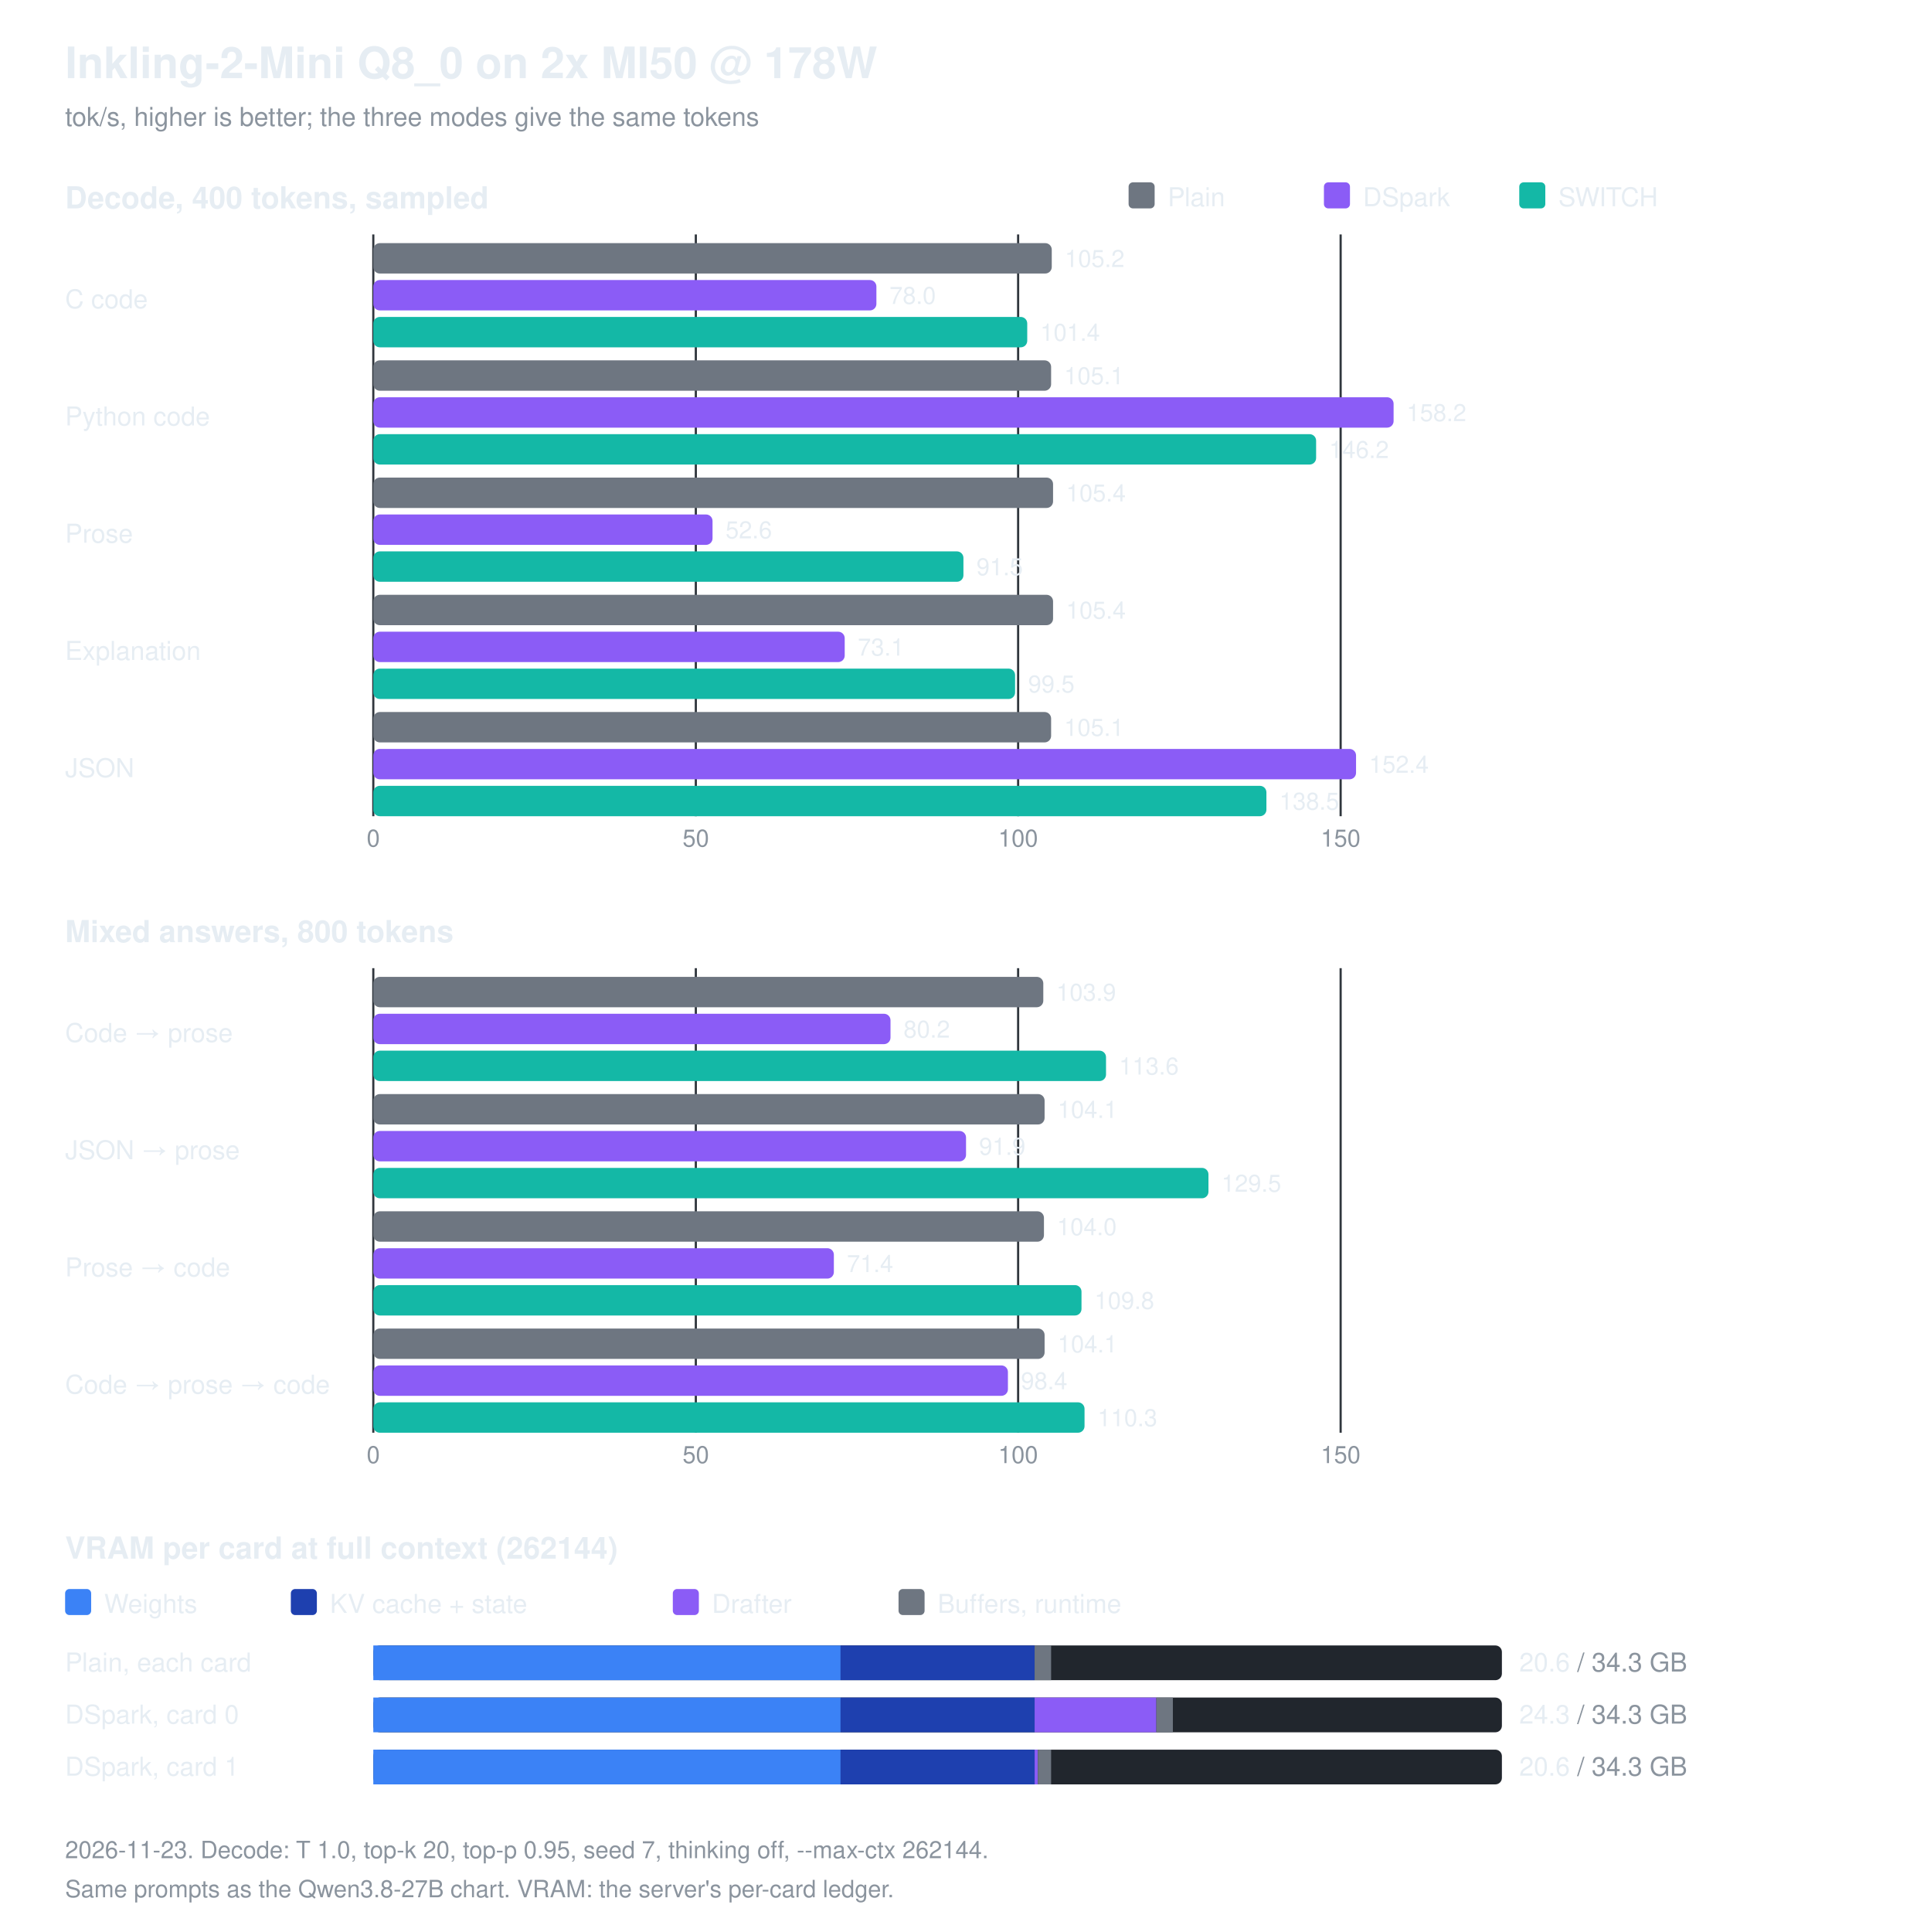
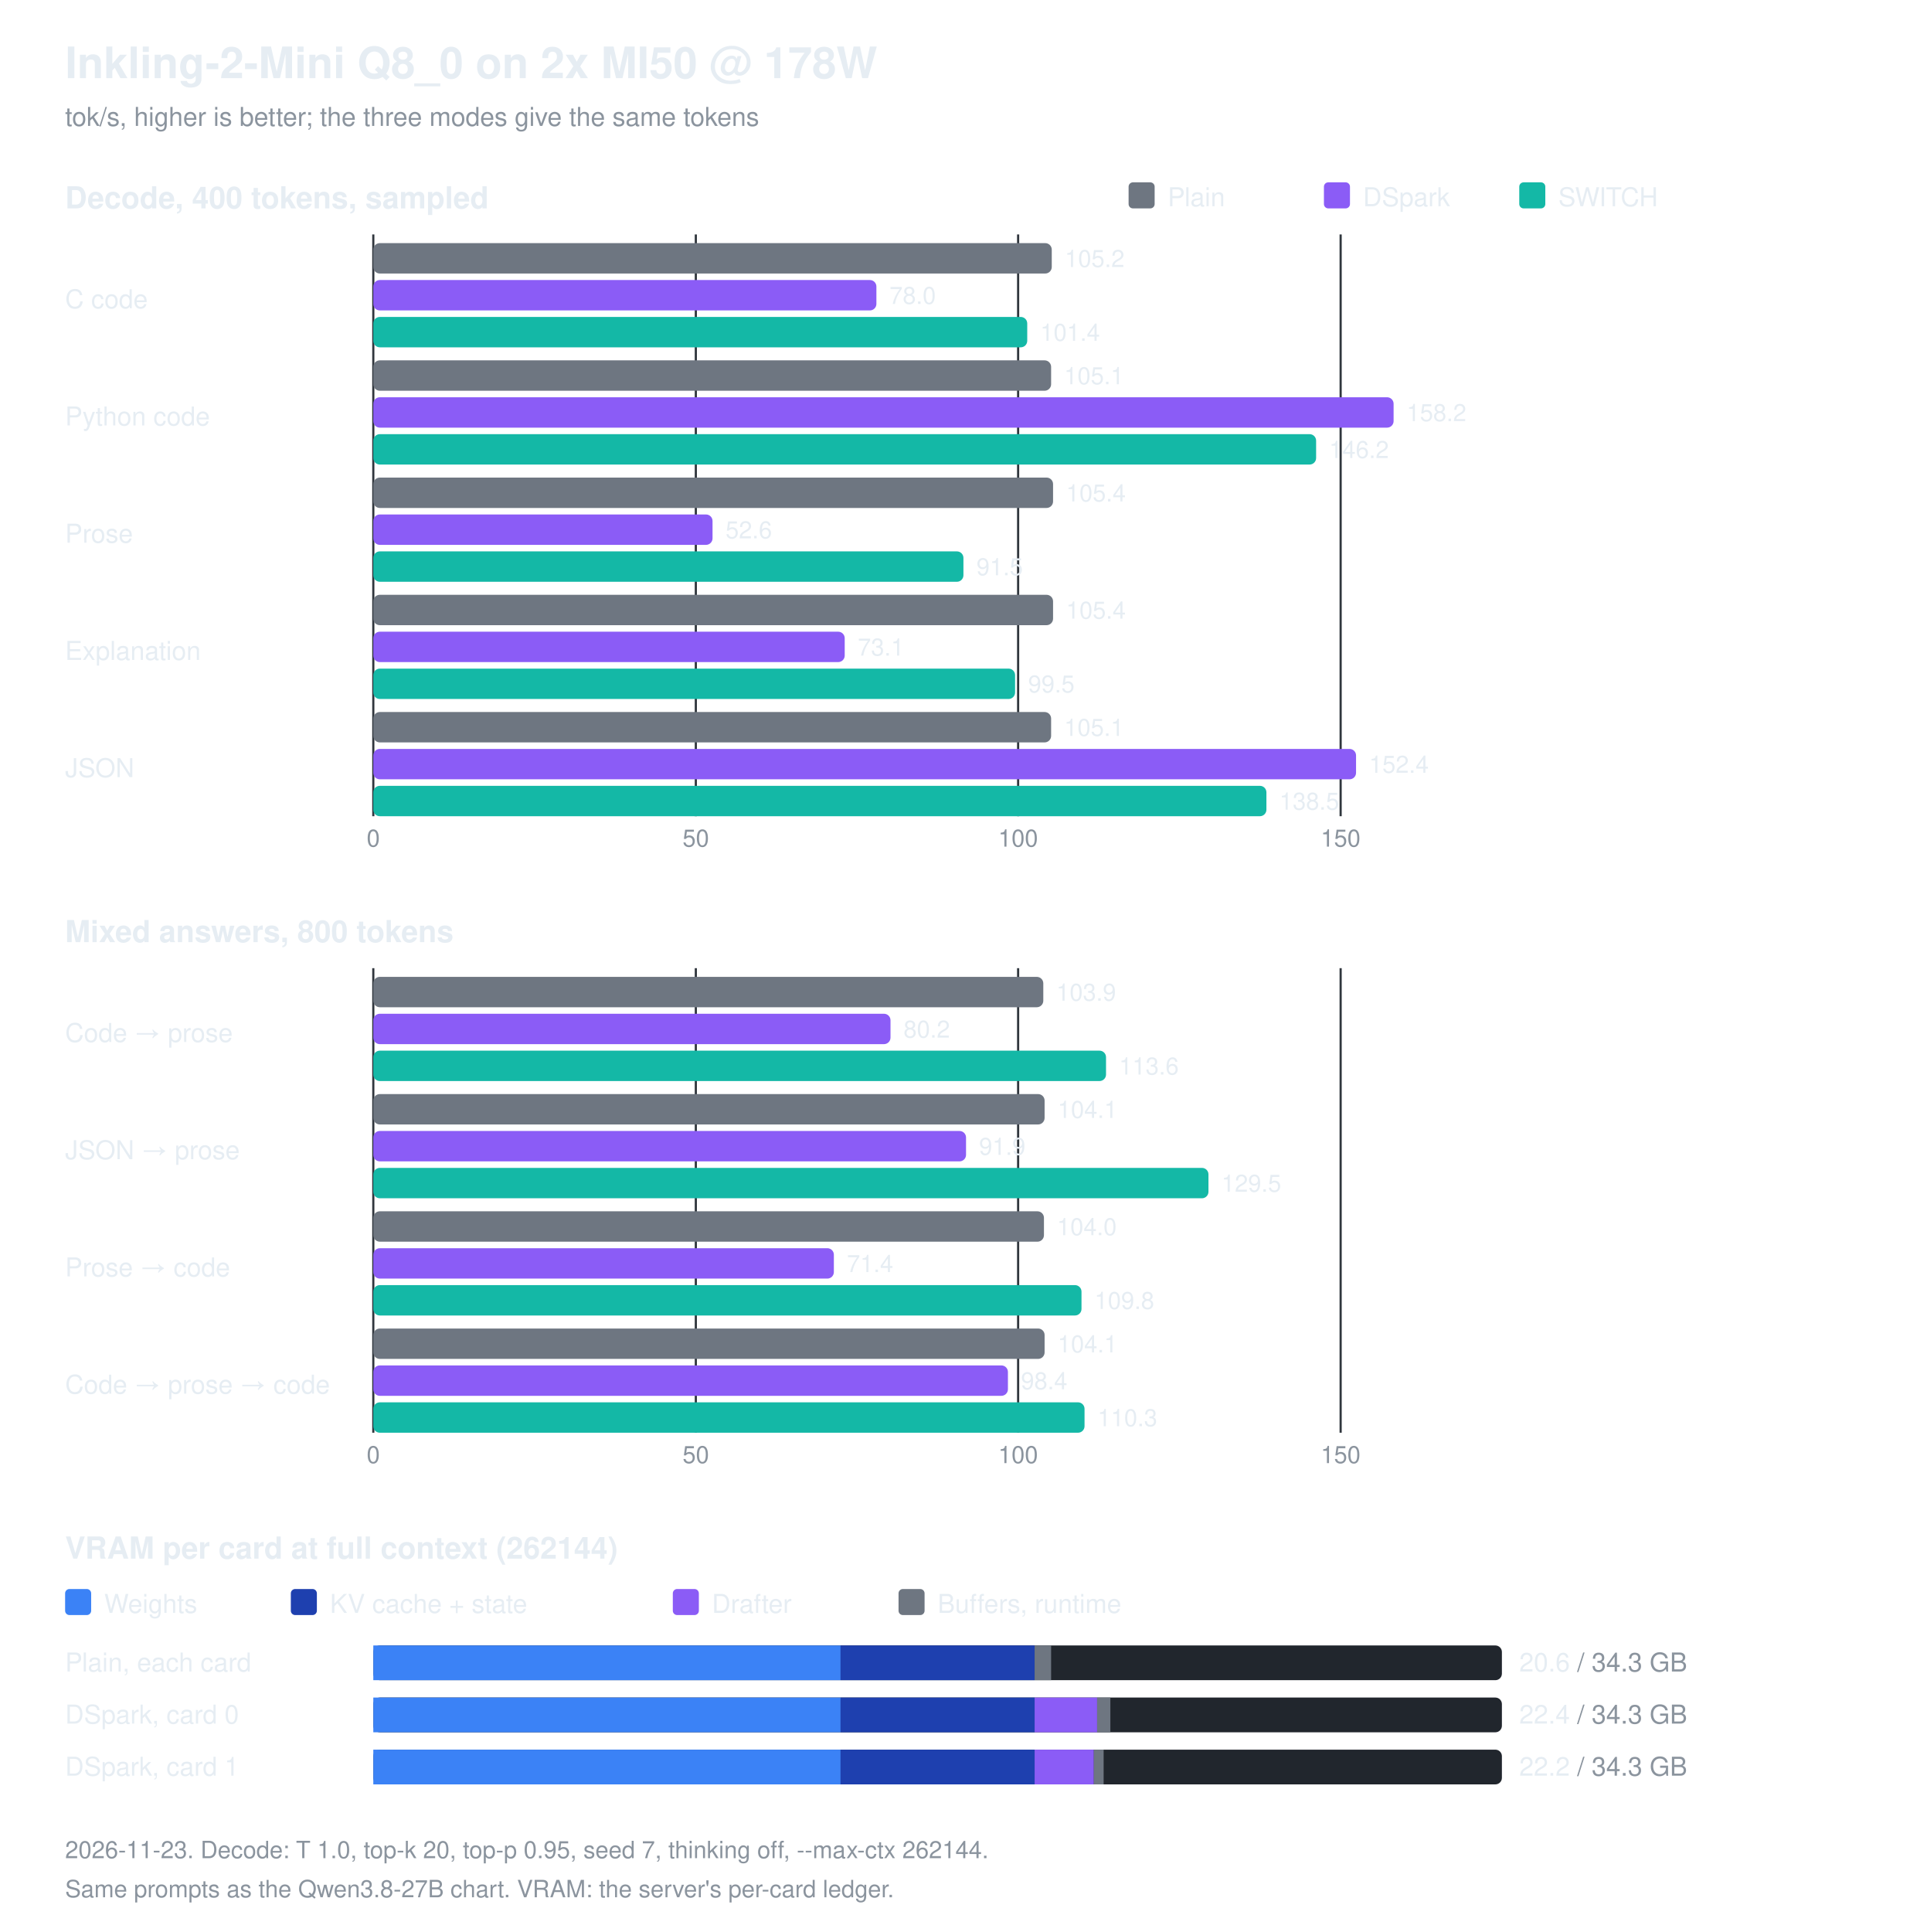
<svg xmlns="http://www.w3.org/2000/svg" viewBox="0 0 880 890" width="880" height="890" font-family="-apple-system,Segoe UI,Helvetica,Arial,sans-serif">
  <text x="30" y="36" font-size="20" font-weight="700" fill="#e6edf3">Inkling-2-Mini Q8_0 on 2x MI50 @ 178W</text>
  <text x="30" y="58" font-size="12" fill="#8b949e">tok/s, higher is better; the three modes give the same tokens</text>
  <text x="30" y="96" font-size="14" font-weight="600" fill="#e6edf3">Decode, 400 tokens, sampled</text>
  <rect x="520" y="84" width="12" height="12" rx="2" fill="#6e7681" />
  <text x="538" y="95" font-size="12" fill="#e6edf3">Plain</text>
  <rect x="610" y="84" width="12" height="12" rx="2" fill="#8b5cf6" />
  <text x="628" y="95" font-size="12" fill="#e6edf3">DSpark</text>
  <rect x="700" y="84" width="12" height="12" rx="2" fill="#14b8a6" />
  <text x="718" y="95" font-size="12" fill="#e6edf3">SWITCH</text>
  <line x1="172.0" y1="108" x2="172.0" y2="376" stroke="#30363d" stroke-width="1" />
  <text x="172.0" y="390" font-size="11" text-anchor="middle" fill="#8b949e">0</text>
  <line x1="320.6" y1="108" x2="320.6" y2="376" stroke="#30363d" stroke-width="1" />
  <text x="320.6" y="390" font-size="11" text-anchor="middle" fill="#8b949e">50</text>
  <line x1="469.1" y1="108" x2="469.1" y2="376" stroke="#30363d" stroke-width="1" />
  <text x="469.1" y="390" font-size="11" text-anchor="middle" fill="#8b949e">100</text>
  <line x1="617.7" y1="108" x2="617.7" y2="376" stroke="#30363d" stroke-width="1" />
  <text x="617.7" y="390" font-size="11" text-anchor="middle" fill="#8b949e">150</text>
  <text x="30" y="142" font-size="12" fill="#e6edf3">C code</text>
  <rect x="172" y="112" width="312.6" height="14" rx="3" fill="#6e7681" />
  <text x="490.6" y="123" font-size="11" fill="#e6edf3">105.2</text>
  <rect x="172" y="129" width="231.8" height="14" rx="3" fill="#8b5cf6" />
  <text x="409.8" y="140" font-size="11" fill="#e6edf3">78.0</text>
  <rect x="172" y="146" width="301.3" height="14" rx="3" fill="#14b8a6" />
  <text x="479.3" y="157" font-size="11" fill="#e6edf3">101.4</text>
  <text x="30" y="196" font-size="12" fill="#e6edf3">Python code</text>
  <rect x="172" y="166" width="312.3" height="14" rx="3" fill="#6e7681" />
  <text x="490.3" y="177" font-size="11" fill="#e6edf3">105.1</text>
  <rect x="172" y="183" width="470.1" height="14" rx="3" fill="#8b5cf6" />
  <text x="648.1" y="194" font-size="11" fill="#e6edf3">158.2</text>
  <rect x="172" y="200" width="434.4" height="14" rx="3" fill="#14b8a6" />
  <text x="612.4" y="211" font-size="11" fill="#e6edf3">146.2</text>
  <text x="30" y="250" font-size="12" fill="#e6edf3">Prose</text>
  <rect x="172" y="220" width="313.2" height="14" rx="3" fill="#6e7681" />
  <text x="491.2" y="231" font-size="11" fill="#e6edf3">105.4</text>
  <rect x="172" y="237" width="156.3" height="14" rx="3" fill="#8b5cf6" />
  <text x="334.3" y="248" font-size="11" fill="#e6edf3">52.6</text>
  <rect x="172" y="254" width="271.9" height="14" rx="3" fill="#14b8a6" />
  <text x="449.9" y="265" font-size="11" fill="#e6edf3">91.5</text>
  <text x="30" y="304" font-size="12" fill="#e6edf3">Explanation</text>
  <rect x="172" y="274" width="313.2" height="14" rx="3" fill="#6e7681" />
  <text x="491.2" y="285" font-size="11" fill="#e6edf3">105.4</text>
  <rect x="172" y="291" width="217.2" height="14" rx="3" fill="#8b5cf6" />
  <text x="395.2" y="302" font-size="11" fill="#e6edf3">73.1</text>
  <rect x="172" y="308" width="295.7" height="14" rx="3" fill="#14b8a6" />
  <text x="473.7" y="319" font-size="11" fill="#e6edf3">99.5</text>
  <text x="30" y="358" font-size="12" fill="#e6edf3">JSON</text>
  <rect x="172" y="328" width="312.3" height="14" rx="3" fill="#6e7681" />
  <text x="490.3" y="339" font-size="11" fill="#e6edf3">105.1</text>
  <rect x="172" y="345" width="452.8" height="14" rx="3" fill="#8b5cf6" />
  <text x="630.8" y="356" font-size="11" fill="#e6edf3">152.4</text>
  <rect x="172" y="362" width="411.5" height="14" rx="3" fill="#14b8a6" />
  <text x="589.5" y="373" font-size="11" fill="#e6edf3">138.5</text>
  <text x="30" y="434" font-size="14" font-weight="600" fill="#e6edf3">Mixed answers, 800 tokens</text>
  <line x1="172.0" y1="446" x2="172.0" y2="660" stroke="#30363d" stroke-width="1" />
  <text x="172.0" y="674" font-size="11" text-anchor="middle" fill="#8b949e">0</text>
  <line x1="320.6" y1="446" x2="320.6" y2="660" stroke="#30363d" stroke-width="1" />
  <text x="320.6" y="674" font-size="11" text-anchor="middle" fill="#8b949e">50</text>
  <line x1="469.1" y1="446" x2="469.1" y2="660" stroke="#30363d" stroke-width="1" />
  <text x="469.1" y="674" font-size="11" text-anchor="middle" fill="#8b949e">100</text>
  <line x1="617.7" y1="446" x2="617.7" y2="660" stroke="#30363d" stroke-width="1" />
  <text x="617.7" y="674" font-size="11" text-anchor="middle" fill="#8b949e">150</text>
  <text x="30" y="480" font-size="12" fill="#e6edf3">Code → prose</text>
  <rect x="172" y="450" width="308.7" height="14" rx="3" fill="#6e7681" />
  <text x="486.7" y="461" font-size="11" fill="#e6edf3">103.9</text>
  <rect x="172" y="467" width="238.3" height="14" rx="3" fill="#8b5cf6" />
  <text x="416.3" y="478" font-size="11" fill="#e6edf3">80.2</text>
  <rect x="172" y="484" width="337.6" height="14" rx="3" fill="#14b8a6" />
  <text x="515.6" y="495" font-size="11" fill="#e6edf3">113.6</text>
  <text x="30" y="534" font-size="12" fill="#e6edf3">JSON → prose</text>
  <rect x="172" y="504" width="309.3" height="14" rx="3" fill="#6e7681" />
  <text x="487.3" y="515" font-size="11" fill="#e6edf3">104.1</text>
  <rect x="172" y="521" width="273.1" height="14" rx="3" fill="#8b5cf6" />
  <text x="451.1" y="532" font-size="11" fill="#e6edf3">91.9</text>
  <rect x="172" y="538" width="384.8" height="14" rx="3" fill="#14b8a6" />
  <text x="562.8" y="549" font-size="11" fill="#e6edf3">129.5</text>
  <text x="30" y="588" font-size="12" fill="#e6edf3">Prose → code</text>
  <rect x="172" y="558" width="309.0" height="14" rx="3" fill="#6e7681" />
  <text x="487.0" y="569" font-size="11" fill="#e6edf3">104.0</text>
  <rect x="172" y="575" width="212.2" height="14" rx="3" fill="#8b5cf6" />
  <text x="390.2" y="586" font-size="11" fill="#e6edf3">71.4</text>
  <rect x="172" y="592" width="326.3" height="14" rx="3" fill="#14b8a6" />
  <text x="504.3" y="603" font-size="11" fill="#e6edf3">109.8</text>
  <text x="30" y="642" font-size="12" fill="#e6edf3">Code → prose → code</text>
  <rect x="172" y="612" width="309.3" height="14" rx="3" fill="#6e7681" />
  <text x="487.3" y="623" font-size="11" fill="#e6edf3">104.1</text>
  <rect x="172" y="629" width="292.4" height="14" rx="3" fill="#8b5cf6" />
  <text x="470.4" y="640" font-size="11" fill="#e6edf3">98.4</text>
  <rect x="172" y="646" width="327.7" height="14" rx="3" fill="#14b8a6" />
  <text x="505.7" y="657" font-size="11" fill="#e6edf3">110.3</text>
  <text x="30" y="718" font-size="14" font-weight="600" fill="#e6edf3">VRAM per card at full context (262144)</text>
  <rect x="30" y="732" width="12" height="12" rx="2" fill="#3b82f6" />
  <text x="48" y="743" font-size="12" fill="#e6edf3">Weights</text>
  <rect x="134" y="732" width="12" height="12" rx="2" fill="#1e40af" />
  <text x="152" y="743" font-size="12" fill="#e6edf3">KV cache + state</text>
  <rect x="310" y="732" width="12" height="12" rx="2" fill="#8b5cf6" />
  <text x="328" y="743" font-size="12" fill="#e6edf3">Drafter</text>
  <rect x="414" y="732" width="12" height="12" rx="2" fill="#6e7681" />
  <text x="432" y="743" font-size="12" fill="#e6edf3">Buffers, runtime</text>
  <text x="30" y="770" font-size="12" fill="#e6edf3">Plain, each card</text>
  <rect x="172" y="758" width="520.0" height="16" rx="3" fill="#21262d" />
  <rect x="172.0" y="758" width="215.3" height="16" fill="#3b82f6" />
  <rect x="387.3" y="758" width="89.4" height="16" fill="#1e40af" />
  <rect x="476.7" y="758" width="7.6" height="16" fill="#6e7681" />
  <text x="700.0" y="770" font-size="12" fill="#e6edf3">20.6 <tspan fill="#8b949e">/ 34.3 GB</tspan>
  </text>
  <text x="30" y="794" font-size="12" fill="#e6edf3">DSpark, card 0</text>
  <rect x="172" y="782" width="520.0" height="16" rx="3" fill="#21262d" />
  <rect x="172.0" y="782" width="215.3" height="16" fill="#3b82f6" />
  <rect x="387.3" y="782" width="89.4" height="16" fill="#1e40af" />
-   <rect x="476.7" y="782" width="56.1" height="16" fill="#8b5cf6" />
-   <rect x="532.8" y="782" width="7.6" height="16" fill="#6e7681" />
-   <text x="700.0" y="794" font-size="12" fill="#e6edf3">24.3 <tspan fill="#8b949e">/ 34.3 GB</tspan>
+   <rect x="476.7" y="782" width="28.8" height="16" fill="#8b5cf6" />
+   <rect x="505.5" y="782" width="6.1" height="16" fill="#6e7681" />
+   <text x="700.0" y="794" font-size="12" fill="#e6edf3">22.4 <tspan fill="#8b949e">/ 34.3 GB</tspan>
  </text>
  <text x="30" y="818" font-size="12" fill="#e6edf3">DSpark, card 1</text>
  <rect x="172" y="806" width="520.0" height="16" rx="3" fill="#21262d" />
  <rect x="172.0" y="806" width="215.3" height="16" fill="#3b82f6" />
  <rect x="387.3" y="806" width="89.4" height="16" fill="#1e40af" />
-   <rect x="476.7" y="806" width="1.5" height="16" fill="#8b5cf6" />
-   <rect x="478.2" y="806" width="6.1" height="16" fill="#6e7681" />
-   <text x="700.0" y="818" font-size="12" fill="#e6edf3">20.6 <tspan fill="#8b949e">/ 34.3 GB</tspan>
+   <rect x="476.7" y="806" width="27.3" height="16" fill="#8b5cf6" />
+   <rect x="504.0" y="806" width="4.5" height="16" fill="#6e7681" />
+   <text x="700.0" y="818" font-size="12" fill="#e6edf3">22.2 <tspan fill="#8b949e">/ 34.3 GB</tspan>
  </text>
  <text x="30" y="856" font-size="11" fill="#8b949e">2026-11-23. Decode: T 1.0, top-k 20, top-p 0.95, seed 7, thinking off, --max-ctx 262144.</text>
  <text x="30" y="874" font-size="11" fill="#8b949e">Same prompts as the Qwen3.8-27B chart. VRAM: the server's per-card ledger.</text>
</svg>
